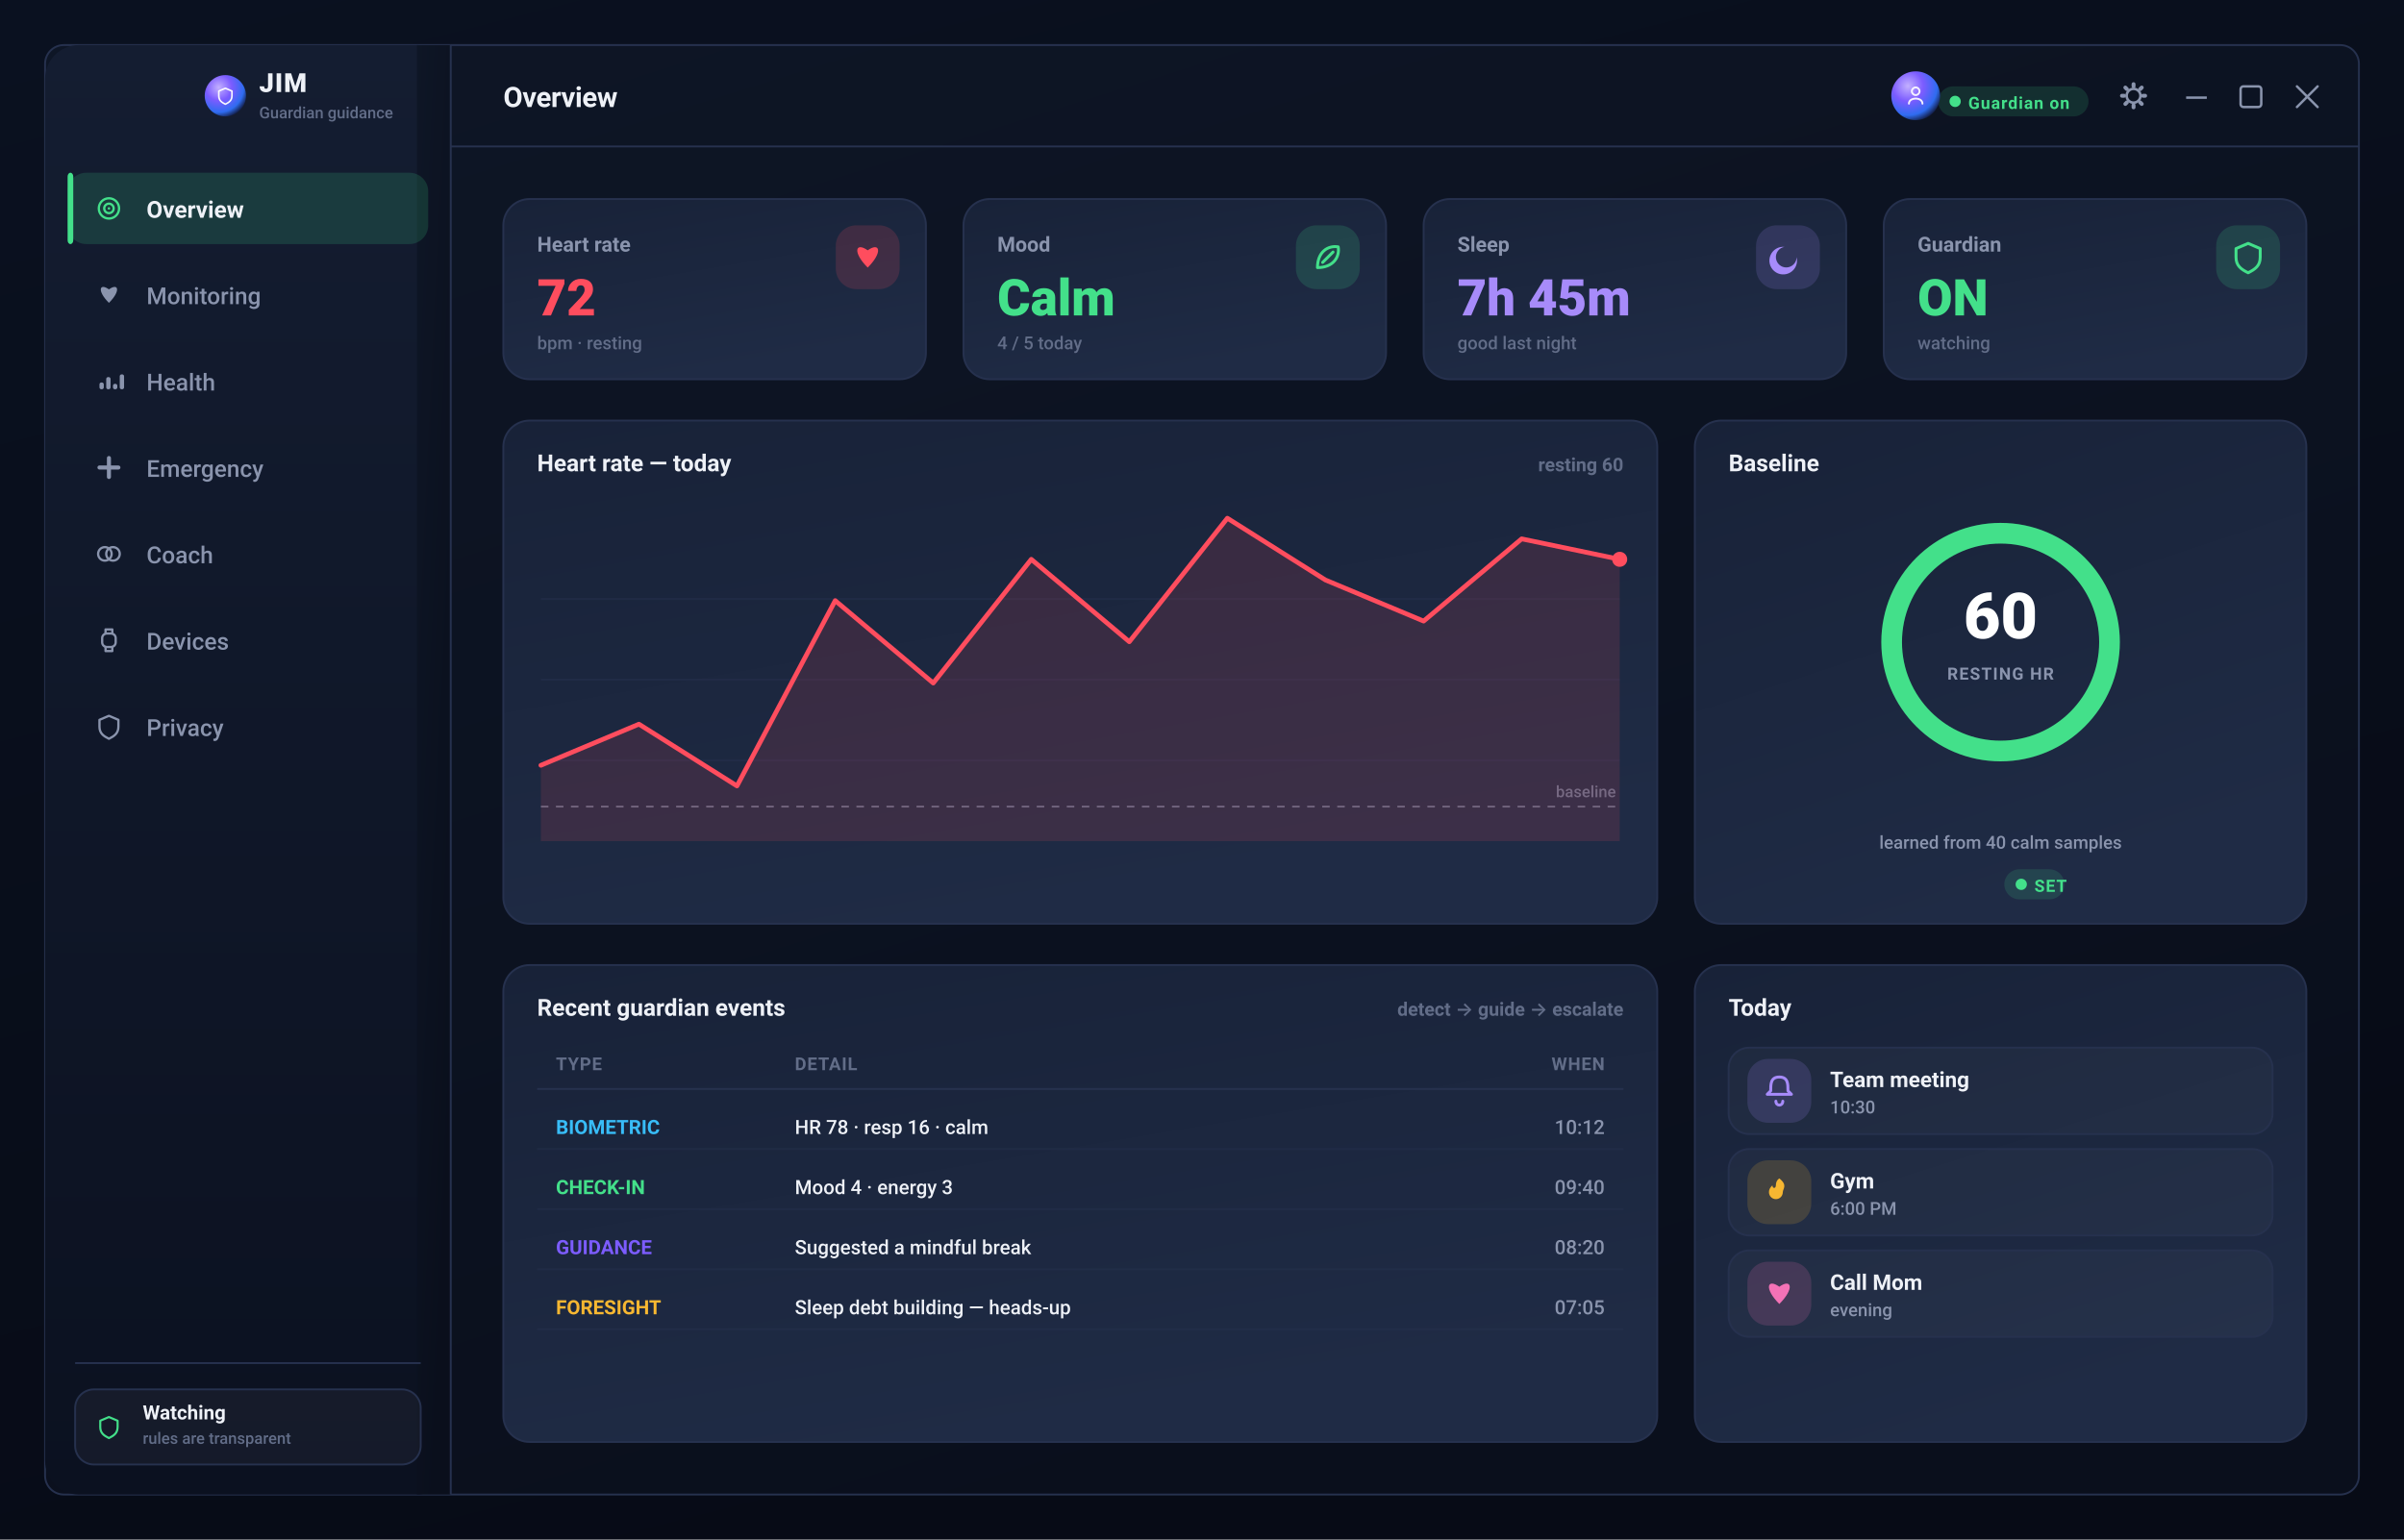
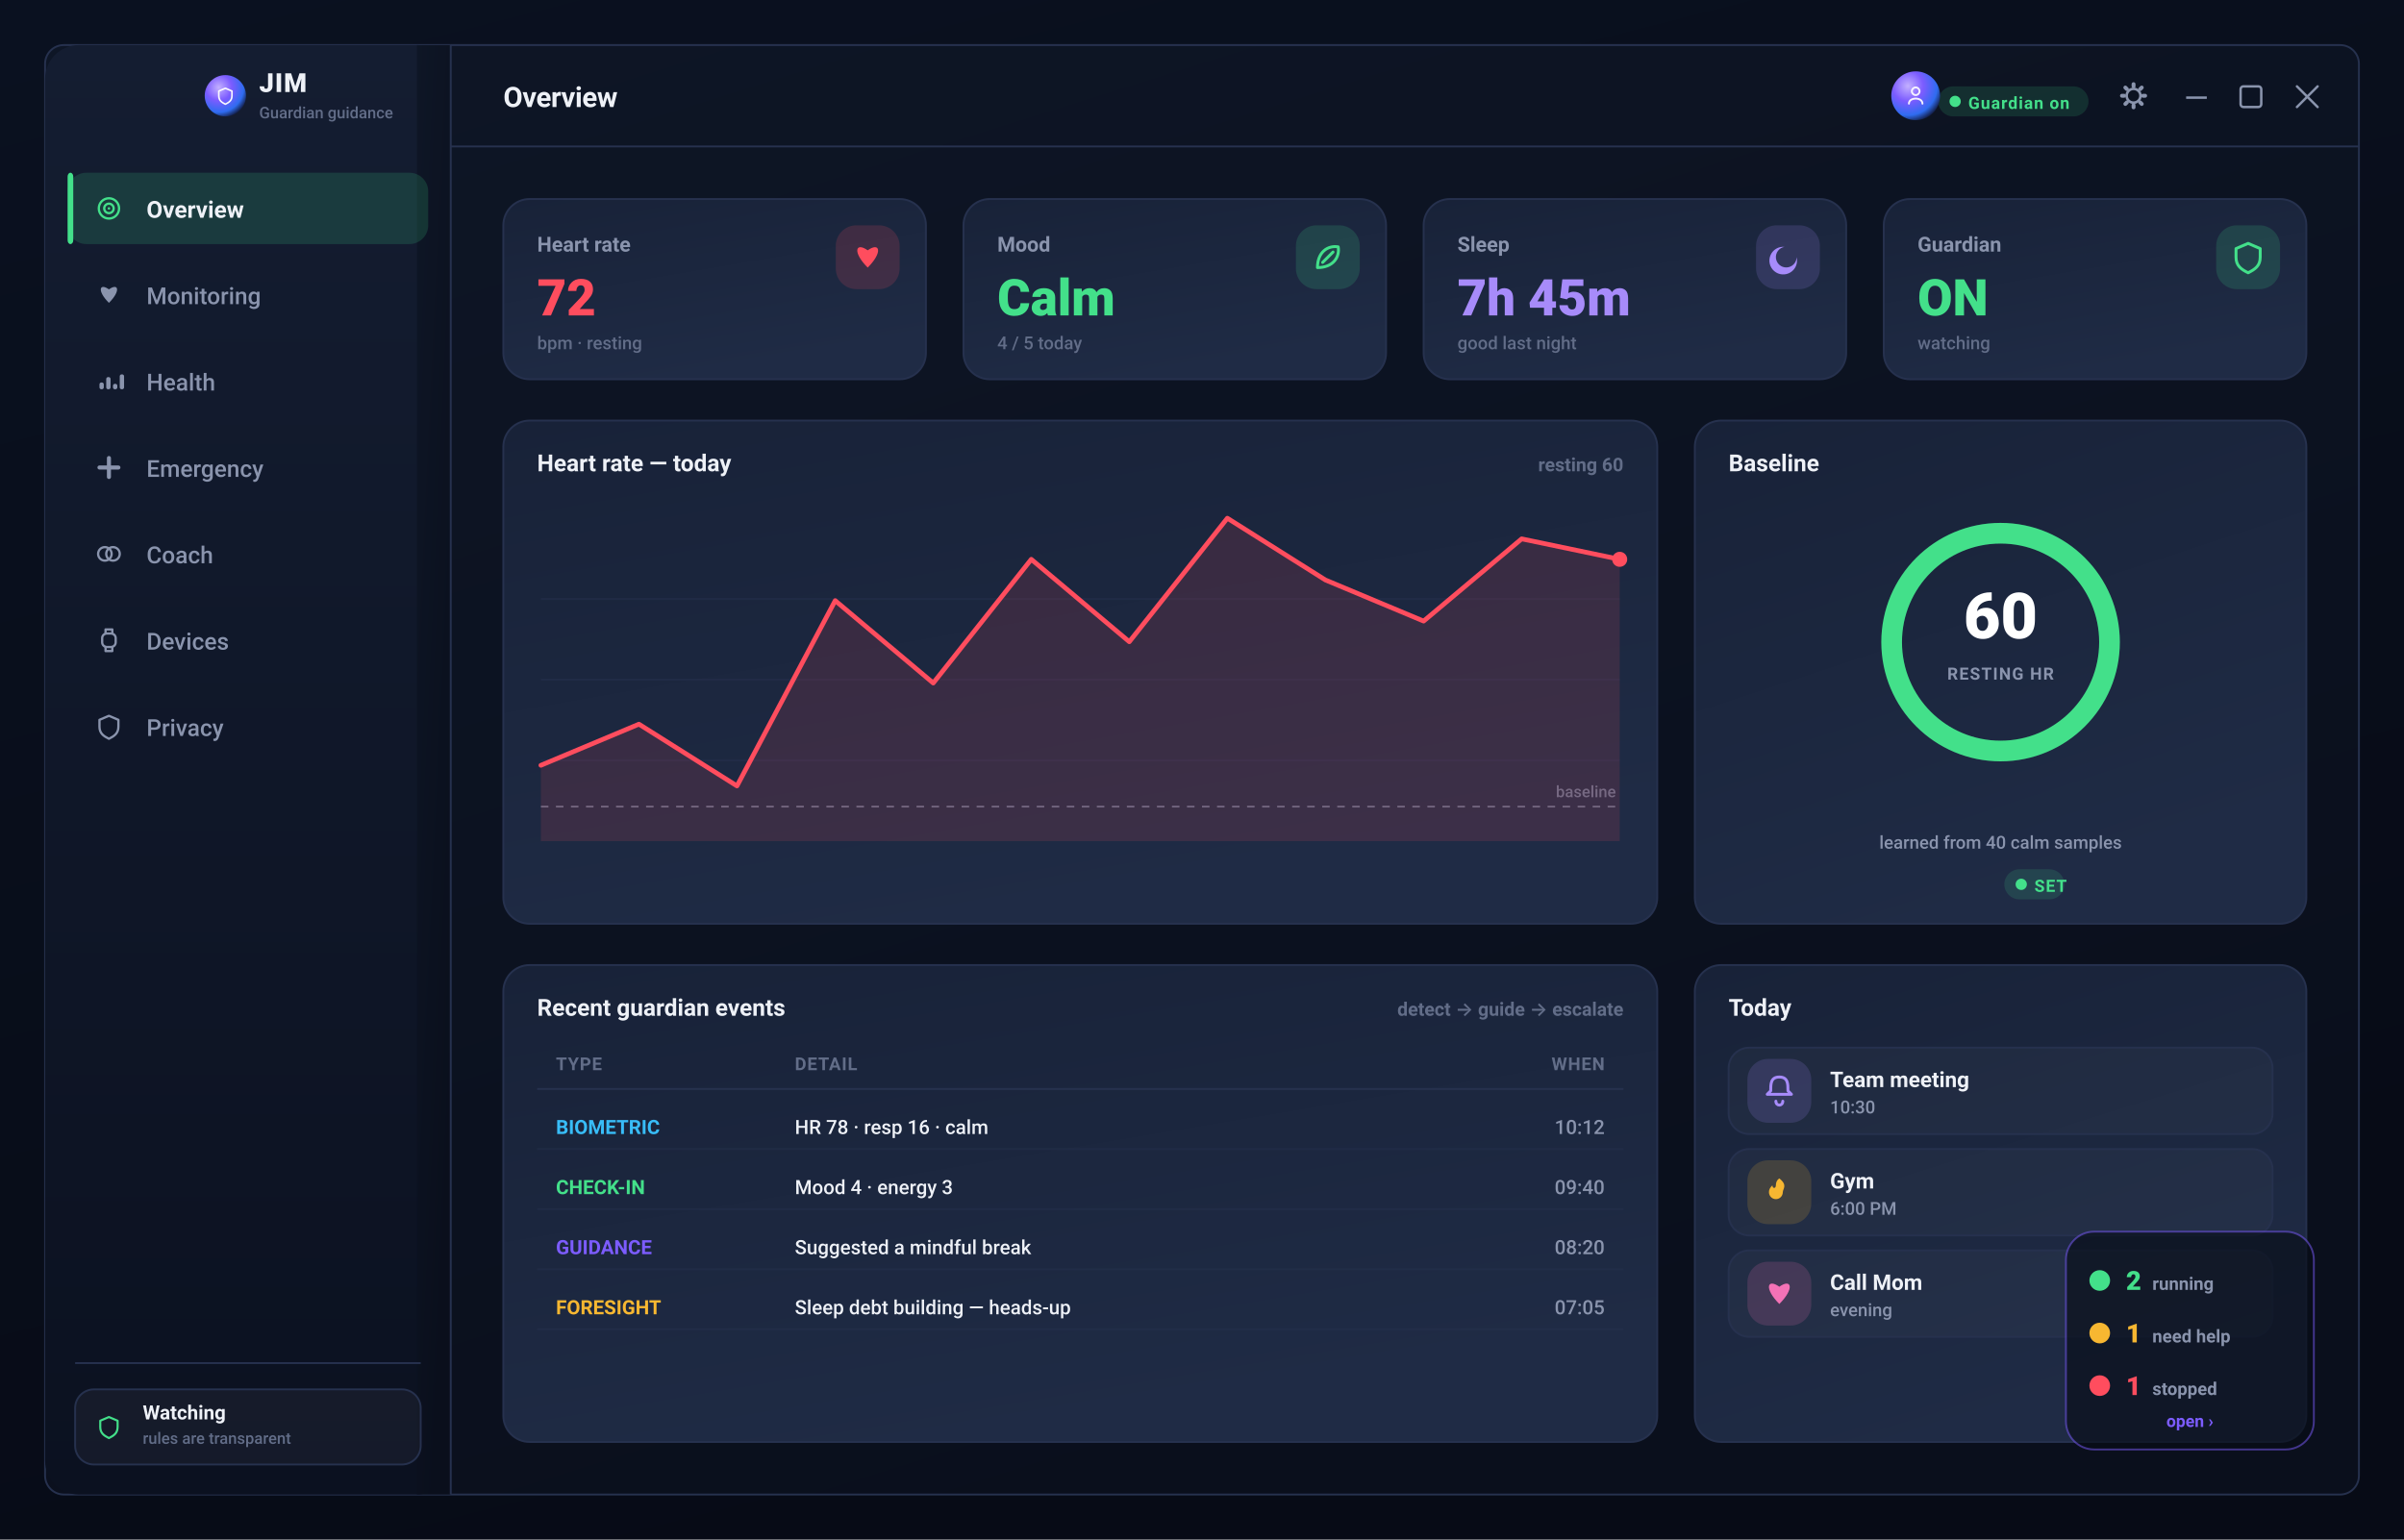
<svg xmlns="http://www.w3.org/2000/svg" width="1280" height="820" viewBox="0 0 1280 820" role="img" aria-label="Jim Mini — Overview">
  <defs>
    <linearGradient id="gPage" x1="0" y1="0" x2="0.4" y2="1">
      <stop offset="0" stop-color="#0a1120" />
      <stop offset="1" stop-color="#070b16" />
    </linearGradient>
    <linearGradient id="gScr" x1="0" y1="0" x2="0.5" y2="1">
      <stop offset="0" stop-color="#0e1626" />
      <stop offset="1" stop-color="#0a0f1c" />
    </linearGradient>
    <linearGradient id="gSide" x1="0" y1="0" x2="0" y2="1">
      <stop offset="0" stop-color="#141d31" />
      <stop offset="1" stop-color="#0b1120" />
    </linearGradient>
    <linearGradient id="gCard" x1="0" y1="0" x2="0.4" y2="1">
      <stop offset="0" stop-color="#182238" />
      <stop offset="1" stop-color="#1f2b45" />
    </linearGradient>
    <linearGradient id="gBrand" x1="0" y1="0" x2="1" y2="0">
      <stop offset="0" stop-color="#7c5cff" />
      <stop offset="1" stop-color="#3aa0ff" />
    </linearGradient>
    <linearGradient id="gEmer" x1="0" y1="0" x2="0" y2="1">
      <stop offset="0" stop-color="#ff5b52" />
      <stop offset="1" stop-color="#ff3b30" />
    </linearGradient>
    <linearGradient id="mV" x1="0" y1="0" x2="1" y2="0">
      <stop offset="0" stop-color="#7c5cff" />
      <stop offset="1" stop-color="#3aa0ff" />
    </linearGradient>
    <linearGradient id="mG" x1="0" y1="0" x2="1" y2="0">
      <stop offset="0" stop-color="#2fd27a" />
      <stop offset="1" stop-color="#43e08a" />
    </linearGradient>
    <linearGradient id="mO" x1="0" y1="0" x2="1" y2="0">
      <stop offset="0" stop-color="#f7b731" />
      <stop offset="1" stop-color="#ff7a45" />
    </linearGradient>
    <radialGradient id="orb" cx="34%" cy="30%" r="75%">
      <stop offset="0" stop-color="#c3b0ff" />
      <stop offset="42%" stop-color="#7c5cff" />
      <stop offset="80%" stop-color="#2f6cf0" />
      <stop offset="100%" stop-color="#14204a" />
    </radialGradient>
  </defs>
  <rect x="0.0" y="0.0" width="1280.0" height="820.0" rx="0" fill="url(#gPage)" />
  <rect x="24" y="24" width="1232" height="772" rx="10" fill="url(#gScr)" stroke="#26314e" stroke-width="1" />
  <rect x="24.0" y="24.0" width="216.0" height="772.0" rx="18" fill="url(#gSide)" />
  <rect x="222.0" y="24.0" width="18.0" height="772.0" rx="0" fill="url(#gScr)" />
  <line x1="240" y1="24" x2="240" y2="796" stroke="#26314e" stroke-width="1" />
  <line x1="240" y1="78" x2="1256" y2="78" stroke="#26314e" stroke-width="1" />
  <line x1="1164" y1="52" x2="1175" y2="52" stroke="#8a94ad" stroke-width="1.3" />
  <rect x="1193.0" y="46.0" width="11.0" height="11.0" rx="1.5" fill="none" stroke="#8a94ad" stroke-width="1.3" />
  <path d="M1223 46 l11 11 M1234 46 l-11 11" stroke="#8a94ad" stroke-width="1.3" stroke-linecap="round" />
  <circle cx="120" cy="51" r="11" fill="url(#orb)" />
  <path d="M120 47.0 l3.5 1.5 v2.5 c0 2.5 -1.5 3.5 -3.5 4.5 c-2.0 -1.0 -3.5 -2.0 -3.5 -4.5 v-2.5 Z" fill="none" stroke="rgba(255,255,255,0.95)" stroke-width="0.85" stroke-linecap="round" stroke-linejoin="round" />
  <text x="138.0" y="49.0" font-family="-apple-system,BlinkMacSystemFont,'SF Pro Text','Segoe UI',Roboto,system-ui,sans-serif" font-size="14" font-weight="800" fill="#eef1f7" text-anchor="start" letter-spacing="0.5">JIM</text>
  <text x="138.0" y="63.0" font-family="-apple-system,BlinkMacSystemFont,'SF Pro Text','Segoe UI',Roboto,system-ui,sans-serif" font-size="8.5" font-weight="500" fill="#626d88" text-anchor="start">Guardian guidance</text>
  <text x="268.0" y="57.0" font-family="-apple-system,BlinkMacSystemFont,'SF Pro Text','Segoe UI',Roboto,system-ui,sans-serif" font-size="15" font-weight="700" fill="#eef1f7" text-anchor="start" letter-spacing="-0.2">Overview</text>
  <rect x="1134.96" y="43.8" width="2.08" height="3.2" rx="1" transform="rotate(0 1136 51)" fill="#8a94ad" />
  <rect x="1134.96" y="43.8" width="2.08" height="3.2" rx="1" transform="rotate(45 1136 51)" fill="#8a94ad" />
  <rect x="1134.96" y="43.8" width="2.08" height="3.2" rx="1" transform="rotate(90 1136 51)" fill="#8a94ad" />
  <rect x="1134.96" y="43.8" width="2.08" height="3.2" rx="1" transform="rotate(135 1136 51)" fill="#8a94ad" />
  <rect x="1134.96" y="43.8" width="2.08" height="3.2" rx="1" transform="rotate(180 1136 51)" fill="#8a94ad" />
  <rect x="1134.96" y="43.8" width="2.08" height="3.2" rx="1" transform="rotate(225 1136 51)" fill="#8a94ad" />
  <rect x="1134.96" y="43.8" width="2.08" height="3.2" rx="1" transform="rotate(270 1136 51)" fill="#8a94ad" />
  <rect x="1134.96" y="43.8" width="2.08" height="3.2" rx="1" transform="rotate(315 1136 51)" fill="#8a94ad" />
  <circle cx="1136" cy="51" r="3.68" fill="none" stroke="#8a94ad" stroke-width="1.36" stroke-linecap="round" stroke-linejoin="round" />
  <rect x="1032.0" y="46.0" width="80.0" height="16.0" rx="8" fill="rgba(67,224,138,0.14)" />
  <circle cx="1041.0" cy="54" r="3" fill="#43e08a" />
  <text x="1048.0" y="58.0" font-family="-apple-system,BlinkMacSystemFont,'SF Pro Text','Segoe UI',Roboto,system-ui,sans-serif" font-size="9" font-weight="700" fill="#43e08a" text-anchor="start" letter-spacing="0.5">Guardian on</text>
  <circle cx="1020" cy="51" r="13" fill="url(#orb)" />
  <circle cx="1020" cy="48.6" r="2.04" fill="none" stroke="rgba(255,255,255,0.9)" stroke-width="1.02" stroke-linecap="round" stroke-linejoin="round" />
  <path d="M1016.4 55.2 c0 -3.6 7.2 -3.6 7.2 0" fill="none" stroke="rgba(255,255,255,0.9)" stroke-width="1.02" stroke-linecap="round" stroke-linejoin="round" />
  <rect x="36.0" y="92.0" width="192.0" height="38.0" rx="10" fill="rgba(67,224,138,0.16)" />
  <rect x="36.0" y="92.0" width="3.0" height="38.0" rx="2" fill="#43e08a" />
  <circle cx="58" cy="111" r="5.4" fill="none" stroke="#43e08a" stroke-width="1.22" stroke-linecap="round" stroke-linejoin="round" />
  <circle cx="58" cy="111" r="2.52" fill="none" stroke="#43e08a" stroke-width="1.22" stroke-linecap="round" stroke-linejoin="round" />
  <circle cx="58" cy="111" r="0.648" fill="#43e08a" />
  <text x="78.0" y="116.0" font-family="-apple-system,BlinkMacSystemFont,'SF Pro Text','Segoe UI',Roboto,system-ui,sans-serif" font-size="12.5" font-weight="650" fill="#eef1f7" text-anchor="start">Overview</text>
  <path d="M58 161.32 C51.52 154.84,52.96 150.52,58 154.12 C63.04 150.52,64.48 154.84,58 161.32 Z" fill="#8a94ad" />
  <text x="78.0" y="162.0" font-family="-apple-system,BlinkMacSystemFont,'SF Pro Text','Segoe UI',Roboto,system-ui,sans-serif" font-size="12.5" font-weight="500" fill="#8a94ad" text-anchor="start">Monitoring</text>
  <rect x="52.96" y="203.72" width="2.304" height="3.6" rx="1" fill="#8a94ad" />
  <rect x="56.56" y="200.84" width="2.304" height="6.48" rx="1" fill="#8a94ad" />
  <rect x="60.16" y="204.44" width="2.304" height="2.88" rx="1" fill="#8a94ad" />
  <rect x="63.76" y="199.4" width="2.304" height="7.92" rx="1" fill="#8a94ad" />
  <text x="78.0" y="208.0" font-family="-apple-system,BlinkMacSystemFont,'SF Pro Text','Segoe UI',Roboto,system-ui,sans-serif" font-size="12.5" font-weight="500" fill="#8a94ad" text-anchor="start">Health</text>
  <path d="M58 243.96 v10.08 M52.96 249 h10.08" fill="none" stroke="#8a94ad" stroke-width="2.16" stroke-linecap="round" />
  <text x="78.0" y="254.0" font-family="-apple-system,BlinkMacSystemFont,'SF Pro Text','Segoe UI',Roboto,system-ui,sans-serif" font-size="12.5" font-weight="500" fill="#8a94ad" text-anchor="start">Emergency</text>
  <circle cx="55.84" cy="295" r="3.6" fill="none" stroke="#8a94ad" stroke-width="1.22" stroke-linecap="round" stroke-linejoin="round" />
  <circle cx="60.16" cy="295" r="3.6" fill="none" stroke="#8a94ad" stroke-width="1.22" stroke-linecap="round" stroke-linejoin="round" />
  <text x="78.0" y="300.0" font-family="-apple-system,BlinkMacSystemFont,'SF Pro Text','Segoe UI',Roboto,system-ui,sans-serif" font-size="12.5" font-weight="500" fill="#8a94ad" text-anchor="start">Coach</text>
  <rect x="54.4" y="337.4" width="7.2" height="7.2" rx="2.5" fill="none" stroke="#8a94ad" stroke-width="1.22" stroke-linecap="round" stroke-linejoin="round" />
  <path d="M56.2 337.4 v-2.16 h3.6 v2.16 M56.2 344.6 v2.16 h3.6 v-2.16" fill="none" stroke="#8a94ad" stroke-width="1.22" stroke-linecap="round" stroke-linejoin="round" />
  <text x="78.0" y="346.0" font-family="-apple-system,BlinkMacSystemFont,'SF Pro Text','Segoe UI',Roboto,system-ui,sans-serif" font-size="12.5" font-weight="500" fill="#8a94ad" text-anchor="start">Devices</text>
  <path d="M58 381.24 l5.04 2.16 v3.6 c0 3.6 -2.16 5.04 -5.04 6.48 c-2.88 -1.44 -5.04 -2.88 -5.04 -6.48 v-3.6 Z" fill="none" stroke="#8a94ad" stroke-width="1.22" stroke-linecap="round" stroke-linejoin="round" />
  <text x="78.0" y="392.0" font-family="-apple-system,BlinkMacSystemFont,'SF Pro Text','Segoe UI',Roboto,system-ui,sans-serif" font-size="12.5" font-weight="500" fill="#8a94ad" text-anchor="start">Privacy</text>
  <line x1="40" y1="726" x2="224" y2="726" stroke="#26314e" stroke-width="1" />
  <rect x="40.0" y="740.0" width="184.0" height="40.0" rx="10" fill="rgba(255,255,255,0.04)" stroke="#26314e" stroke-width="1" />
  <path d="M58 754.72 l4.62 1.98 v3.3 c0 3.3 -1.98 4.62 -4.62 5.94 c-2.64 -1.32 -4.62 -2.64 -4.62 -5.94 v-3.3 Z" fill="none" stroke="#43e08a" stroke-width="1.12" stroke-linecap="round" stroke-linejoin="round" />
  <text x="76.0" y="756.0" font-family="-apple-system,BlinkMacSystemFont,'SF Pro Text','Segoe UI',Roboto,system-ui,sans-serif" font-size="10.5" font-weight="650" fill="#eef1f7" text-anchor="start">Watching</text>
  <text x="76.0" y="769.0" font-family="-apple-system,BlinkMacSystemFont,'SF Pro Text','Segoe UI',Roboto,system-ui,sans-serif" font-size="8.5" font-weight="500" fill="#626d88" text-anchor="start">rules are transparent</text>
  <rect x="268.0" y="106.0" width="225.0" height="96.0" rx="14" fill="url(#gCard)" stroke="#26314e" stroke-width="1" />
  <text x="286.0" y="134.0" font-family="-apple-system,BlinkMacSystemFont,'SF Pro Text','Segoe UI',Roboto,system-ui,sans-serif" font-size="11" font-weight="600" fill="#8a94ad" text-anchor="start">Heart rate</text>
  <text x="286.0" y="168.0" font-family="-apple-system,BlinkMacSystemFont,'SF Pro Text','Segoe UI',Roboto,system-ui,sans-serif" font-size="27" font-weight="800" fill="#ff4d5e" text-anchor="start">72</text>
  <text x="286.0" y="186.0" font-family="-apple-system,BlinkMacSystemFont,'SF Pro Text','Segoe UI',Roboto,system-ui,sans-serif" font-size="9.5" font-weight="500" fill="#626d88" text-anchor="start">bpm · resting</text>
  <rect x="445.0" y="120.0" width="34.0" height="34.0" rx="11" fill="rgba(255,77,94,0.16)" />
  <path d="M462.0 142.52 C453.72 134.24,455.56 128.72,462.0 133.32 C468.44 128.72,470.28 134.24,462.0 142.52 Z" fill="#ff4d5e" />
  <rect x="513.0" y="106.0" width="225.0" height="96.0" rx="14" fill="url(#gCard)" stroke="#26314e" stroke-width="1" />
  <text x="531.0" y="134.0" font-family="-apple-system,BlinkMacSystemFont,'SF Pro Text','Segoe UI',Roboto,system-ui,sans-serif" font-size="11" font-weight="600" fill="#8a94ad" text-anchor="start">Mood</text>
  <text x="531.0" y="168.0" font-family="-apple-system,BlinkMacSystemFont,'SF Pro Text','Segoe UI',Roboto,system-ui,sans-serif" font-size="27" font-weight="800" fill="#43e08a" text-anchor="start">Calm</text>
  <text x="531.0" y="186.0" font-family="-apple-system,BlinkMacSystemFont,'SF Pro Text','Segoe UI',Roboto,system-ui,sans-serif" font-size="9.5" font-weight="500" fill="#626d88" text-anchor="start">4 / 5 today</text>
  <rect x="690.0" y="120.0" width="34.0" height="34.0" rx="11" fill="rgba(67,224,138,0.16)" />
  <path d="M701.48 142.52 c0 -8.28 5.52 -11.96 11.04 -11.04 c0.92 5.52 -2.76 11.04 -11.04 11.04 Z M704.24 139.76 l5.52 -5.52" fill="none" stroke="#43e08a" stroke-width="1.56" stroke-linecap="round" stroke-linejoin="round" />
  <rect x="758.0" y="106.0" width="225.0" height="96.0" rx="14" fill="url(#gCard)" stroke="#26314e" stroke-width="1" />
  <text x="776.0" y="134.0" font-family="-apple-system,BlinkMacSystemFont,'SF Pro Text','Segoe UI',Roboto,system-ui,sans-serif" font-size="11" font-weight="600" fill="#8a94ad" text-anchor="start">Sleep</text>
  <text x="776.0" y="168.0" font-family="-apple-system,BlinkMacSystemFont,'SF Pro Text','Segoe UI',Roboto,system-ui,sans-serif" font-size="27" font-weight="800" fill="#a78bfa" text-anchor="start">7h 45m</text>
  <text x="776.0" y="186.0" font-family="-apple-system,BlinkMacSystemFont,'SF Pro Text','Segoe UI',Roboto,system-ui,sans-serif" font-size="9.5" font-weight="500" fill="#626d88" text-anchor="start">good last night</text>
  <rect x="935.0" y="120.0" width="34.0" height="34.0" rx="11" fill="rgba(167,139,250,0.16)" />
  <path d="M956.6 137 a5.52 5.52 0 1 1 -6.44 -5.52 a7.36 7.36 0 1 0 6.44 5.52 Z" fill="#a78bfa" />
  <rect x="1003.0" y="106.0" width="225.0" height="96.0" rx="14" fill="url(#gCard)" stroke="#26314e" stroke-width="1" />
  <text x="1021.0" y="134.0" font-family="-apple-system,BlinkMacSystemFont,'SF Pro Text','Segoe UI',Roboto,system-ui,sans-serif" font-size="11" font-weight="600" fill="#8a94ad" text-anchor="start">Guardian</text>
  <text x="1021.0" y="168.0" font-family="-apple-system,BlinkMacSystemFont,'SF Pro Text','Segoe UI',Roboto,system-ui,sans-serif" font-size="27" font-weight="800" fill="#43e08a" text-anchor="start">ON</text>
  <text x="1021.0" y="186.0" font-family="-apple-system,BlinkMacSystemFont,'SF Pro Text','Segoe UI',Roboto,system-ui,sans-serif" font-size="9.5" font-weight="500" fill="#626d88" text-anchor="start">watching</text>
  <rect x="1180.0" y="120.0" width="34.0" height="34.0" rx="11" fill="rgba(67,224,138,0.16)" />
  <path d="M1197.0 129.64 l6.44 2.76 v4.6 c0 4.6 -2.76 6.44 -6.44 8.28 c-3.68 -1.84 -6.44 -3.68 -6.44 -8.28 v-4.6 Z" fill="none" stroke="#43e08a" stroke-width="1.56" stroke-linecap="round" stroke-linejoin="round" />
  <rect x="268.0" y="224.0" width="614.4" height="268.0" rx="14" fill="url(#gCard)" stroke="#26314e" stroke-width="1" />
  <text x="286.0" y="251.0" font-family="-apple-system,BlinkMacSystemFont,'SF Pro Text','Segoe UI',Roboto,system-ui,sans-serif" font-size="12.5" font-weight="700" fill="#eef1f7" text-anchor="start">Heart rate — today</text>
  <text x="864.4" y="251.0" font-family="-apple-system,BlinkMacSystemFont,'SF Pro Text','Segoe UI',Roboto,system-ui,sans-serif" font-size="10" font-weight="600" fill="#626d88" text-anchor="end">resting 60</text>
  <line x1="288" y1="319.0" x2="862.4" y2="319.0" stroke="rgba(38,49,78,0.5)" stroke-width="1" />
  <line x1="288" y1="362.0" x2="862.4" y2="362.0" stroke="rgba(38,49,78,0.5)" stroke-width="1" />
  <line x1="288" y1="405.0" x2="862.4" y2="405.0" stroke="rgba(38,49,78,0.5)" stroke-width="1" />
  <line x1="288" y1="429.6" x2="862.4" y2="429.6" stroke="rgba(98,109,136,0.9)" stroke-width="1" stroke-dasharray="4 4" />
  <text x="860.4" y="424.6" font-family="-apple-system,BlinkMacSystemFont,'SF Pro Text','Segoe UI',Roboto,system-ui,sans-serif" font-size="8.5" font-weight="500" fill="#626d88" text-anchor="end">baseline</text>
  <polygon points="288,448 288.0,407.6 340.2,385.7 392.4,418.6 444.7,319.9 496.9,363.8 549.1,297.9 601.3,341.8 653.5,276.0 705.7,308.9 758.0,330.8 810.2,287.0 862.4,297.9 862.4,448" fill="rgba(255,77,94,0.13)" />
  <polyline points="288.0,407.6 340.2,385.7 392.4,418.6 444.7,319.9 496.9,363.8 549.1,297.9 601.3,341.8 653.5,276.0 705.7,308.9 758.0,330.8 810.2,287.0 862.4,297.9" fill="none" stroke="#ff4d5e" stroke-width="2.5" stroke-linejoin="round" stroke-linecap="round" />
  <circle cx="862.4" cy="297.9" r="4" fill="#ff4d5e" />
  <rect x="902.4" y="224.0" width="325.6" height="268.0" rx="14" fill="url(#gCard)" stroke="#26314e" stroke-width="1" />
  <text x="920.4" y="251.0" font-family="-apple-system,BlinkMacSystemFont,'SF Pro Text','Segoe UI',Roboto,system-ui,sans-serif" font-size="12.5" font-weight="700" fill="#eef1f7" text-anchor="start">Baseline</text>
  <circle cx="1065.2" cy="342" r="58" fill="none" stroke="rgba(67,224,138,0.13)" stroke-width="11" />
  <circle cx="1065.2" cy="342" r="58" fill="none" stroke="#43e08a" stroke-width="11" stroke-linecap="round" stroke-dasharray="364.4 364.4" transform="rotate(-90 1065.2 342)" />
  <text x="1065.2" y="340.0" font-family="-apple-system,BlinkMacSystemFont,'SF Pro Text','Segoe UI',Roboto,system-ui,sans-serif" font-size="34" font-weight="800" fill="#fff" text-anchor="middle">60</text>
  <text x="1065.2" y="362.0" font-family="-apple-system,BlinkMacSystemFont,'SF Pro Text','Segoe UI',Roboto,system-ui,sans-serif" font-size="9" font-weight="600" fill="#8a94ad" text-anchor="middle" letter-spacing="0.6">RESTING HR</text>
  <text x="1065.2" y="452.0" font-family="-apple-system,BlinkMacSystemFont,'SF Pro Text','Segoe UI',Roboto,system-ui,sans-serif" font-size="9.5" font-weight="500" fill="#8a94ad" text-anchor="middle">learned from 40 calm samples</text>
  <rect x="1067.2" y="463.0" width="32.0" height="16.0" rx="8" fill="rgba(67,224,138,0.14)" />
  <circle cx="1076.2" cy="471" r="3" fill="#43e08a" />
  <text x="1083.2" y="475.0" font-family="-apple-system,BlinkMacSystemFont,'SF Pro Text','Segoe UI',Roboto,system-ui,sans-serif" font-size="9" font-weight="700" fill="#43e08a" text-anchor="start" letter-spacing="0.5">SET</text>
  <rect x="268.0" y="514.0" width="614.4" height="254.0" rx="14" fill="url(#gCard)" stroke="#26314e" stroke-width="1" />
  <text x="286.0" y="541.0" font-family="-apple-system,BlinkMacSystemFont,'SF Pro Text','Segoe UI',Roboto,system-ui,sans-serif" font-size="12.5" font-weight="700" fill="#eef1f7" text-anchor="start">Recent guardian events</text>
  <text x="864.4" y="541.0" font-family="-apple-system,BlinkMacSystemFont,'SF Pro Text','Segoe UI',Roboto,system-ui,sans-serif" font-size="10" font-weight="600" fill="#626d88" text-anchor="end">detect → guide → escalate</text>
  <text x="296.0" y="570.0" font-family="-apple-system,BlinkMacSystemFont,'SF Pro Text','Segoe UI',Roboto,system-ui,sans-serif" font-size="9.5" font-weight="700" fill="#626d88" text-anchor="start" letter-spacing="0.4">TYPE</text>
  <text x="423.2" y="570.0" font-family="-apple-system,BlinkMacSystemFont,'SF Pro Text','Segoe UI',Roboto,system-ui,sans-serif" font-size="9.5" font-weight="700" fill="#626d88" text-anchor="start" letter-spacing="0.4">DETAIL</text>
  <text x="854.4" y="570.0" font-family="-apple-system,BlinkMacSystemFont,'SF Pro Text','Segoe UI',Roboto,system-ui,sans-serif" font-size="9.5" font-weight="700" fill="#626d88" text-anchor="end" letter-spacing="0.4">WHEN</text>
  <line x1="286" y1="580" x2="864.4" y2="580" stroke="#26314e" stroke-width="1" />
  <text x="296.0" y="604.0" font-family="-apple-system,BlinkMacSystemFont,'SF Pro Text','Segoe UI',Roboto,system-ui,sans-serif" font-size="10.5" font-weight="700" fill="#38bdf8" text-anchor="start">BIOMETRIC</text>
  <text x="423.2" y="604.0" font-family="-apple-system,BlinkMacSystemFont,'SF Pro Text','Segoe UI',Roboto,system-ui,sans-serif" font-size="10.5" font-weight="500" fill="#eef1f7" text-anchor="start">HR 78 · resp 16 · calm</text>
  <text x="854.4" y="604.0" font-family="-apple-system,BlinkMacSystemFont,'SF Pro Text','Segoe UI',Roboto,system-ui,sans-serif" font-size="10.5" font-weight="500" fill="#8a94ad" text-anchor="end">10:12</text>
  <line x1="286" y1="612" x2="864.4" y2="612" stroke="rgba(38,49,78,0.45)" stroke-width="1" />
  <text x="296.0" y="636.0" font-family="-apple-system,BlinkMacSystemFont,'SF Pro Text','Segoe UI',Roboto,system-ui,sans-serif" font-size="10.5" font-weight="700" fill="#43e08a" text-anchor="start">CHECK-IN</text>
  <text x="423.2" y="636.0" font-family="-apple-system,BlinkMacSystemFont,'SF Pro Text','Segoe UI',Roboto,system-ui,sans-serif" font-size="10.5" font-weight="500" fill="#eef1f7" text-anchor="start">Mood 4 · energy 3</text>
  <text x="854.4" y="636.0" font-family="-apple-system,BlinkMacSystemFont,'SF Pro Text','Segoe UI',Roboto,system-ui,sans-serif" font-size="10.5" font-weight="500" fill="#8a94ad" text-anchor="end">09:40</text>
  <line x1="286" y1="644" x2="864.4" y2="644" stroke="rgba(38,49,78,0.45)" stroke-width="1" />
  <text x="296.0" y="668.0" font-family="-apple-system,BlinkMacSystemFont,'SF Pro Text','Segoe UI',Roboto,system-ui,sans-serif" font-size="10.5" font-weight="700" fill="#7c5cff" text-anchor="start">GUIDANCE</text>
  <text x="423.2" y="668.0" font-family="-apple-system,BlinkMacSystemFont,'SF Pro Text','Segoe UI',Roboto,system-ui,sans-serif" font-size="10.5" font-weight="500" fill="#eef1f7" text-anchor="start">Suggested a mindful break</text>
  <text x="854.4" y="668.0" font-family="-apple-system,BlinkMacSystemFont,'SF Pro Text','Segoe UI',Roboto,system-ui,sans-serif" font-size="10.5" font-weight="500" fill="#8a94ad" text-anchor="end">08:20</text>
  <line x1="286" y1="676" x2="864.4" y2="676" stroke="rgba(38,49,78,0.45)" stroke-width="1" />
  <text x="296.0" y="700.0" font-family="-apple-system,BlinkMacSystemFont,'SF Pro Text','Segoe UI',Roboto,system-ui,sans-serif" font-size="10.5" font-weight="700" fill="#f7b731" text-anchor="start">FORESIGHT</text>
  <text x="423.2" y="700.0" font-family="-apple-system,BlinkMacSystemFont,'SF Pro Text','Segoe UI',Roboto,system-ui,sans-serif" font-size="10.5" font-weight="500" fill="#eef1f7" text-anchor="start">Sleep debt building — heads-up</text>
  <text x="854.4" y="700.0" font-family="-apple-system,BlinkMacSystemFont,'SF Pro Text','Segoe UI',Roboto,system-ui,sans-serif" font-size="10.5" font-weight="500" fill="#8a94ad" text-anchor="end">07:05</text>
  <line x1="286" y1="708" x2="864.4" y2="708" stroke="rgba(38,49,78,0.45)" stroke-width="1" />
  <rect x="902.4" y="514.0" width="325.6" height="254.0" rx="14" fill="url(#gCard)" stroke="#26314e" stroke-width="1" />
  <text x="920.4" y="541.0" font-family="-apple-system,BlinkMacSystemFont,'SF Pro Text','Segoe UI',Roboto,system-ui,sans-serif" font-size="12.5" font-weight="700" fill="#eef1f7" text-anchor="start">Today</text>
  <rect x="920.4" y="558.0" width="289.6" height="46.0" rx="11" fill="rgba(255,255,255,0.03)" stroke="#26314e" stroke-width="1" />
  <rect x="930.4" y="564.0" width="34.0" height="34.0" rx="11" fill="rgba(167,139,250,0.16)" />
  <path d="M947.4 573.64 c4.6 0 4.6 3.68 4.6 7.36 l1.84 1.84 h-12.88 l1.84 -1.84 c0 -3.68 0 -7.36 4.6 -7.36 M945.56 586.52 c0 2.76 3.68 2.76 3.68 0" fill="none" stroke="#a78bfa" stroke-width="1.56" stroke-linecap="round" stroke-linejoin="round" />
  <text x="974.4" y="579.0" font-family="-apple-system,BlinkMacSystemFont,'SF Pro Text','Segoe UI',Roboto,system-ui,sans-serif" font-size="11.5" font-weight="650" fill="#eef1f7" text-anchor="start">Team meeting</text>
  <text x="974.4" y="593.0" font-family="-apple-system,BlinkMacSystemFont,'SF Pro Text','Segoe UI',Roboto,system-ui,sans-serif" font-size="9.5" font-weight="500" fill="#8a94ad" text-anchor="start">10:30</text>
  <rect x="920.4" y="612.0" width="289.6" height="46.0" rx="11" fill="rgba(255,255,255,0.03)" stroke="#26314e" stroke-width="1" />
  <rect x="930.4" y="618.0" width="34.0" height="34.0" rx="11" fill="rgba(247,183,49,0.16)" />
  <path d="M947.4 627.64 c4.6 3.68 1.84 5.52 1.84 7.36 a3.68 3.68 0 1 1 -7.36 0 c0 -1.84 0.92 -2.76 1.84 -3.68 c0 1.84 1.84 1.84 1.84 0 c0 -2.76 1.84 -3.68 1.84 -3.68 Z" fill="#f7b731" />
  <text x="974.4" y="633.0" font-family="-apple-system,BlinkMacSystemFont,'SF Pro Text','Segoe UI',Roboto,system-ui,sans-serif" font-size="11.5" font-weight="650" fill="#eef1f7" text-anchor="start">Gym</text>
  <text x="974.4" y="647.0" font-family="-apple-system,BlinkMacSystemFont,'SF Pro Text','Segoe UI',Roboto,system-ui,sans-serif" font-size="9.5" font-weight="500" fill="#8a94ad" text-anchor="start">6:00 PM</text>
  <rect x="920.4" y="666.0" width="289.6" height="46.0" rx="11" fill="rgba(255,255,255,0.03)" stroke="#26314e" stroke-width="1" />
  <rect x="930.4" y="672.0" width="34.0" height="34.0" rx="11" fill="rgba(244,114,182,0.16)" />
  <path d="M947.4 694.52 C939.12 686.24,940.96 680.72,947.4 685.32 C953.84 680.72,955.68 686.24,947.4 694.52 Z" fill="#f472b6" />
  <text x="974.4" y="687.0" font-family="-apple-system,BlinkMacSystemFont,'SF Pro Text','Segoe UI',Roboto,system-ui,sans-serif" font-size="11.5" font-weight="650" fill="#eef1f7" text-anchor="start">Call Mom</text>
  <text x="974.4" y="701.0" font-family="-apple-system,BlinkMacSystemFont,'SF Pro Text','Segoe UI',Roboto,system-ui,sans-serif" font-size="9.5" font-weight="500" fill="#8a94ad" text-anchor="start">evening</text>
+   <rect x="1100.0" y="656.0" width="132.0" height="116.0" rx="15" fill="rgba(8,12,22,0.62)" stroke="rgba(124,92,255,0.5)" stroke-width="1" />
+   <circle cx="1118" cy="682" r="5.5" fill="#43e08a" />
+   <text x="1132.0" y="687.0" font-family="-apple-system,BlinkMacSystemFont,'SF Pro Text','Segoe UI',Roboto,system-ui,sans-serif" font-size="14" font-weight="800" fill="#43e08a" text-anchor="start">2</text>
+   <text x="1146.0" y="687.0" font-family="-apple-system,BlinkMacSystemFont,'SF Pro Text','Segoe UI',Roboto,system-ui,sans-serif" font-size="9.5" font-weight="600" fill="#8a94ad" text-anchor="start">running</text>
+   <circle cx="1118" cy="710" r="5.5" fill="#f7b731" />
+   <text x="1132.0" y="715.0" font-family="-apple-system,BlinkMacSystemFont,'SF Pro Text','Segoe UI',Roboto,system-ui,sans-serif" font-size="14" font-weight="800" fill="#f7b731" text-anchor="start">1</text>
+   <text x="1146.0" y="715.0" font-family="-apple-system,BlinkMacSystemFont,'SF Pro Text','Segoe UI',Roboto,system-ui,sans-serif" font-size="9.5" font-weight="600" fill="#8a94ad" text-anchor="start">need help</text>
+   <circle cx="1118" cy="738" r="5.5" fill="#ff4d5e" />
+   <text x="1132.0" y="743.0" font-family="-apple-system,BlinkMacSystemFont,'SF Pro Text','Segoe UI',Roboto,system-ui,sans-serif" font-size="14" font-weight="800" fill="#ff4d5e" text-anchor="start">1</text>
+   <text x="1146.0" y="743.0" font-family="-apple-system,BlinkMacSystemFont,'SF Pro Text','Segoe UI',Roboto,system-ui,sans-serif" font-size="9.5" font-weight="600" fill="#8a94ad" text-anchor="start">stopped</text>
+   <text x="1166.0" y="760.0" font-family="-apple-system,BlinkMacSystemFont,'SF Pro Text','Segoe UI',Roboto,system-ui,sans-serif" font-size="9" font-weight="700" fill="#7c5cff" text-anchor="middle">open ›</text>
</svg>
